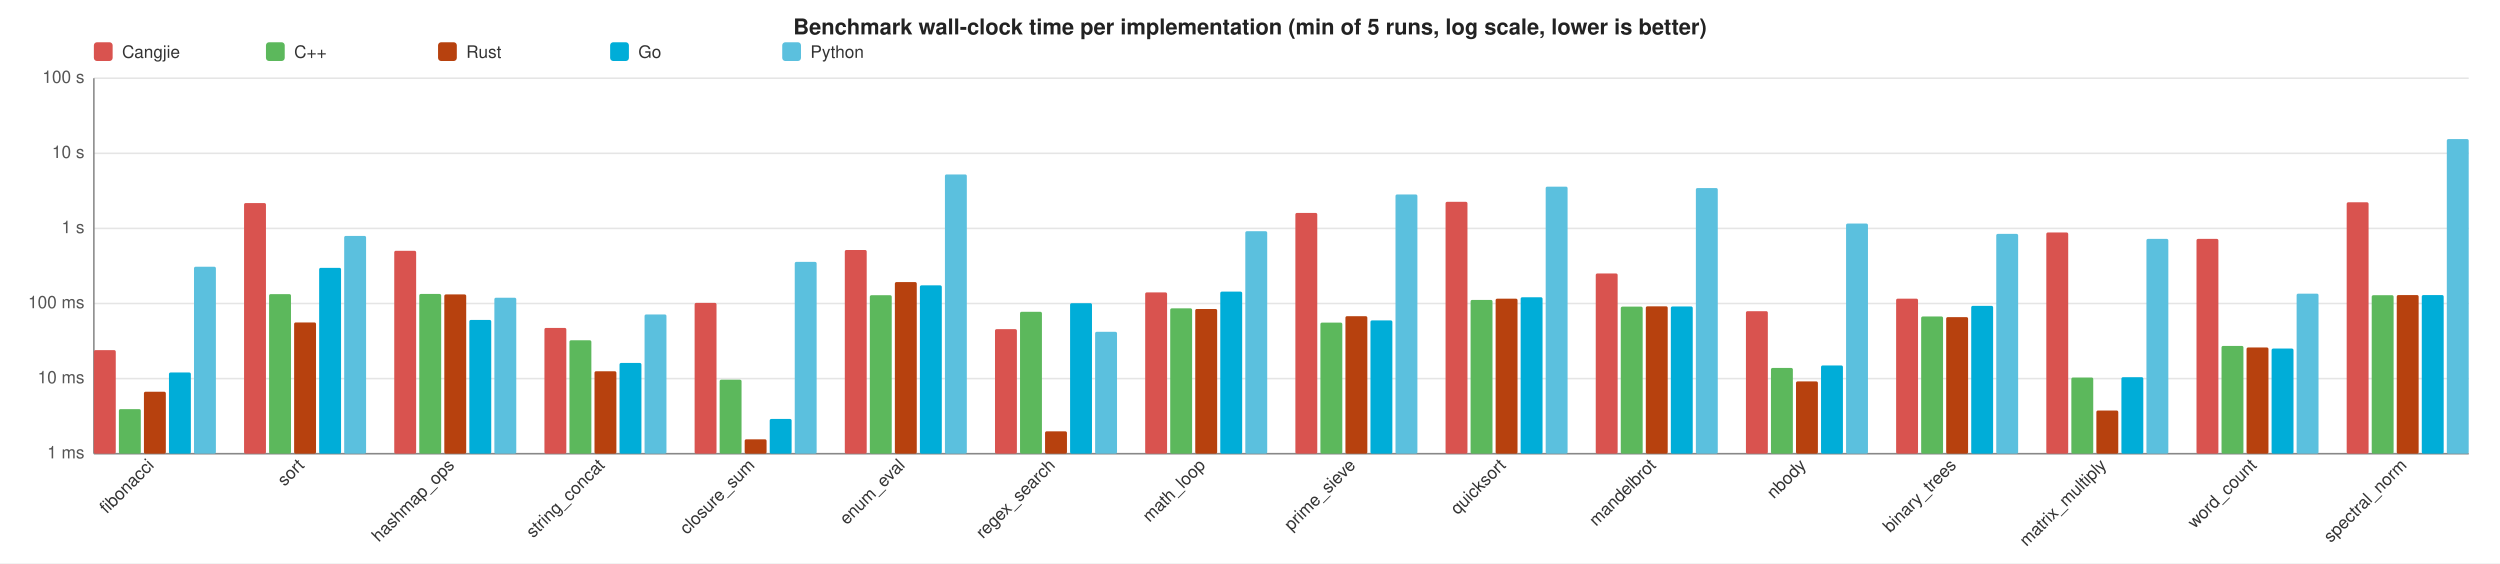
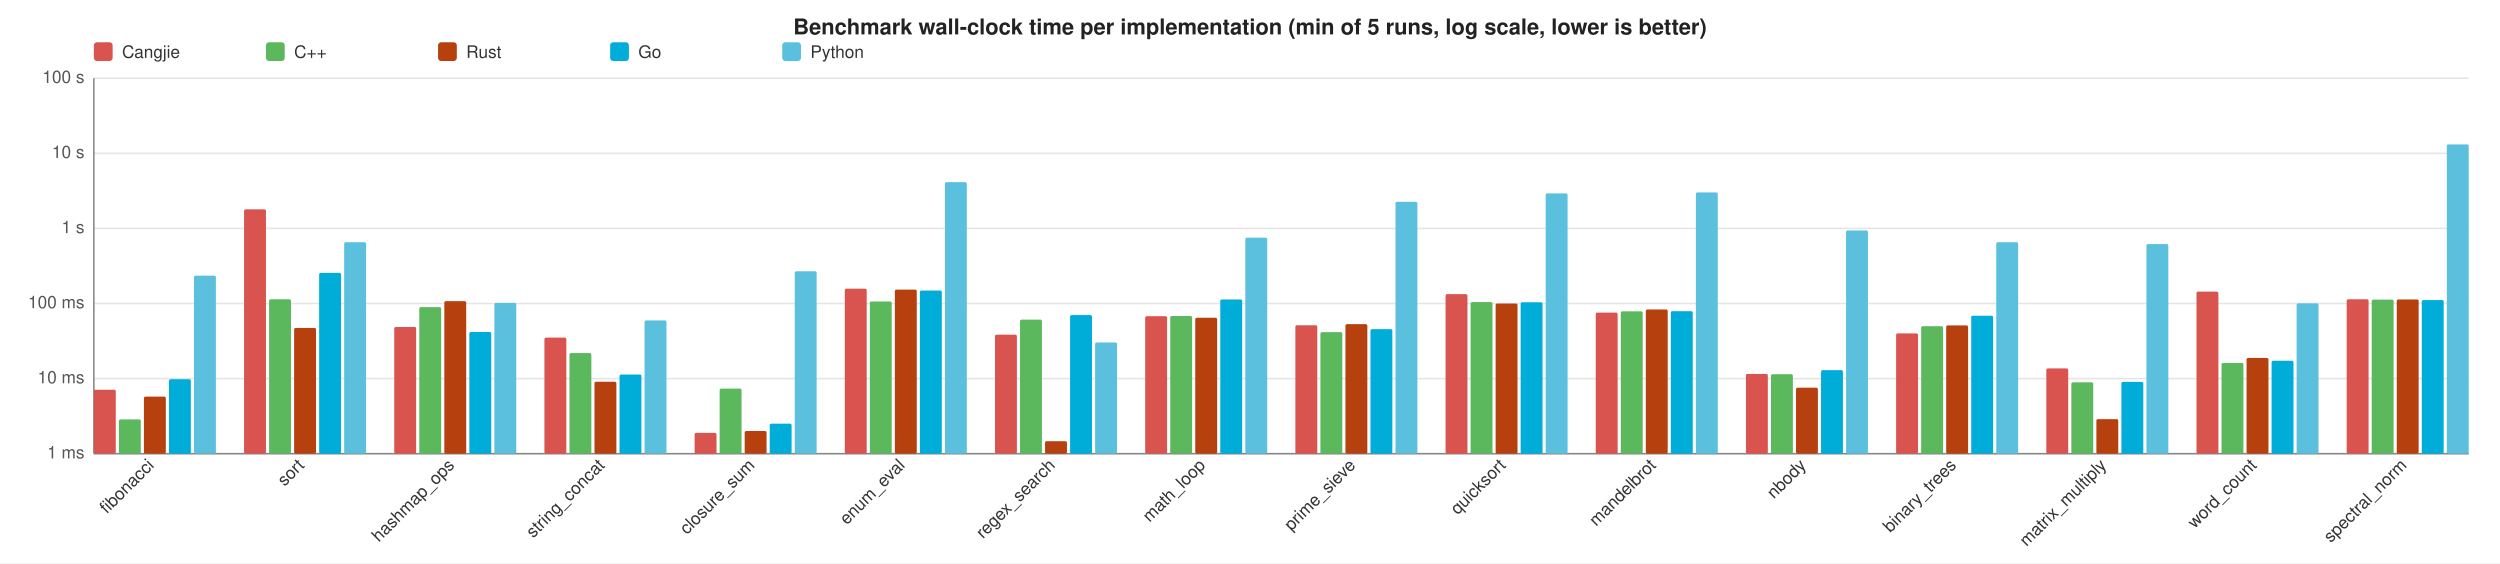
<svg xmlns="http://www.w3.org/2000/svg" viewBox="0 0 1598 360" width="1598" height="360" role="img" aria-label="Benchmark timings (log scale)" font-family="-apple-system,Segoe UI,Helvetica,Arial,sans-serif" font-size="11">
  <rect x="0" y="0" width="1598" height="360" fill="#ffffff" />
  <text x="799.0" y="22" text-anchor="middle" font-size="14" font-weight="600" fill="#222">Benchmark wall-clock time per implementation (min of 5 runs, log scale, lower is better)</text>
  <rect x="60" y="27" width="12" height="12" fill="#d9534f" rx="2" />
  <text x="78" y="37" fill="#333">Cangjie</text>
  <rect x="170" y="27" width="12" height="12" fill="#5cb85c" rx="2" />
  <text x="188" y="37" fill="#333">C++</text>
  <rect x="280" y="27" width="12" height="12" fill="#b7410e" rx="2" />
  <text x="298" y="37" fill="#333">Rust</text>
  <rect x="390" y="27" width="12" height="12" fill="#00add8" rx="2" />
  <text x="408" y="37" fill="#333">Go</text>
  <rect x="500" y="27" width="12" height="12" fill="#5bc0de" rx="2" />
  <text x="518" y="37" fill="#333">Python</text>
  <line x1="60" y1="290.0" x2="1578" y2="290.0" stroke="#e5e5e5" stroke-width="1" />
  <text x="54" y="293.0" text-anchor="end" fill="#555">1 ms</text>
  <line x1="60" y1="242.0" x2="1578" y2="242.0" stroke="#e5e5e5" stroke-width="1" />
  <text x="54" y="245.0" text-anchor="end" fill="#555">10 ms</text>
  <line x1="60" y1="194.0" x2="1578" y2="194.0" stroke="#e5e5e5" stroke-width="1" />
  <text x="54" y="197.0" text-anchor="end" fill="#555">100 ms</text>
  <line x1="60" y1="146.0" x2="1578" y2="146.0" stroke="#e5e5e5" stroke-width="1" />
  <text x="54" y="149.0" text-anchor="end" fill="#555">1 s</text>
  <line x1="60" y1="98.0" x2="1578" y2="98.0" stroke="#e5e5e5" stroke-width="1" />
  <text x="54" y="101.0" text-anchor="end" fill="#555">10 s</text>
  <line x1="60" y1="50.0" x2="1578" y2="50.0" stroke="#e5e5e5" stroke-width="1" />
  <text x="54" y="53.0" text-anchor="end" fill="#555">100 s</text>
  <line x1="60" y1="50" x2="60" y2="290" stroke="#888" stroke-width="1" />
  <line x1="60" y1="290" x2="1578" y2="290" stroke="#888" stroke-width="1" />
-   <rect x="60.0" y="223.8" width="14" height="66.2" fill="#d9534f" rx="1" />
-   <rect x="76.0" y="261.5" width="14" height="28.5" fill="#5cb85c" rx="1" />
-   <rect x="92.0" y="250.4" width="14" height="39.6" fill="#b7410e" rx="1" />
-   <rect x="108.0" y="238.1" width="14" height="51.9" fill="#00add8" rx="1" />
-   <rect x="124.0" y="170.5" width="14" height="119.5" fill="#5bc0de" rx="1" />
+   <rect x="60.0" y="249.1" width="14" height="40.9" fill="#d9534f" rx="1" />
+   <rect x="76.0" y="268.1" width="14" height="21.9" fill="#5cb85c" rx="1" />
+   <rect x="92.0" y="253.5" width="14" height="36.5" fill="#b7410e" rx="1" />
+   <rect x="108.0" y="242.4" width="14" height="47.6" fill="#00add8" rx="1" />
+   <rect x="124.0" y="176.2" width="14" height="113.8" fill="#5bc0de" rx="1" />
  <text x="99.0" y="298.0" text-anchor="end" fill="#333" transform="rotate(-45 99.0,298.0)">fibonacci</text>
-   <rect x="156.0" y="129.8" width="14" height="160.2" fill="#d9534f" rx="1" />
-   <rect x="172.0" y="188.0" width="14" height="102.0" fill="#5cb85c" rx="1" />
-   <rect x="188.0" y="206.1" width="14" height="83.9" fill="#b7410e" rx="1" />
-   <rect x="204.0" y="171.2" width="14" height="118.8" fill="#00add8" rx="1" />
-   <rect x="220.0" y="150.8" width="14" height="139.2" fill="#5bc0de" rx="1" />
+   <rect x="156.0" y="133.8" width="14" height="156.2" fill="#d9534f" rx="1" />
+   <rect x="172.0" y="191.3" width="14" height="98.7" fill="#5cb85c" rx="1" />
+   <rect x="188.0" y="209.6" width="14" height="80.4" fill="#b7410e" rx="1" />
+   <rect x="204.0" y="174.4" width="14" height="115.6" fill="#00add8" rx="1" />
+   <rect x="220.0" y="154.8" width="14" height="135.2" fill="#5bc0de" rx="1" />
  <text x="195.0" y="298.0" text-anchor="end" fill="#333" transform="rotate(-45 195.0,298.0)">sort</text>
-   <rect x="252.0" y="160.3" width="14" height="129.7" fill="#d9534f" rx="1" />
-   <rect x="268.0" y="187.9" width="14" height="102.1" fill="#5cb85c" rx="1" />
-   <rect x="284.0" y="188.2" width="14" height="101.8" fill="#b7410e" rx="1" />
-   <rect x="300.0" y="204.5" width="14" height="85.5" fill="#00add8" rx="1" />
-   <rect x="316.0" y="190.3" width="14" height="99.7" fill="#5bc0de" rx="1" />
+   <rect x="252.0" y="209.0" width="14" height="81.0" fill="#d9534f" rx="1" />
+   <rect x="268.0" y="196.3" width="14" height="93.7" fill="#5cb85c" rx="1" />
+   <rect x="284.0" y="192.5" width="14" height="97.5" fill="#b7410e" rx="1" />
+   <rect x="300.0" y="212.2" width="14" height="77.8" fill="#00add8" rx="1" />
+   <rect x="316.0" y="193.6" width="14" height="96.4" fill="#5bc0de" rx="1" />
  <text x="291.0" y="298.0" text-anchor="end" fill="#333" transform="rotate(-45 291.0,298.0)">hashmap_ops</text>
-   <rect x="348.0" y="209.6" width="14" height="80.4" fill="#d9534f" rx="1" />
-   <rect x="364.0" y="217.5" width="14" height="72.5" fill="#5cb85c" rx="1" />
-   <rect x="380.0" y="237.3" width="14" height="52.7" fill="#b7410e" rx="1" />
-   <rect x="396.0" y="232.0" width="14" height="58.0" fill="#00add8" rx="1" />
-   <rect x="412.0" y="201.0" width="14" height="89.0" fill="#5bc0de" rx="1" />
+   <rect x="348.0" y="215.8" width="14" height="74.2" fill="#d9534f" rx="1" />
+   <rect x="364.0" y="225.7" width="14" height="64.3" fill="#5cb85c" rx="1" />
+   <rect x="380.0" y="244.0" width="14" height="46.0" fill="#b7410e" rx="1" />
+   <rect x="396.0" y="239.4" width="14" height="50.6" fill="#00add8" rx="1" />
+   <rect x="412.0" y="204.8" width="14" height="85.2" fill="#5bc0de" rx="1" />
  <text x="387.0" y="298.0" text-anchor="end" fill="#333" transform="rotate(-45 387.0,298.0)">string_concat</text>
-   <rect x="444.0" y="193.6" width="14" height="96.4" fill="#d9534f" rx="1" />
-   <rect x="460.0" y="242.7" width="14" height="47.3" fill="#5cb85c" rx="1" />
-   <rect x="476.0" y="280.8" width="14" height="9.2" fill="#b7410e" rx="1" />
-   <rect x="492.0" y="267.8" width="14" height="22.2" fill="#00add8" rx="1" />
-   <rect x="508.0" y="167.4" width="14" height="122.6" fill="#5bc0de" rx="1" />
+   <rect x="444.0" y="276.7" width="14" height="13.3" fill="#d9534f" rx="1" />
+   <rect x="460.0" y="248.4" width="14" height="41.6" fill="#5cb85c" rx="1" />
+   <rect x="476.0" y="275.5" width="14" height="14.5" fill="#b7410e" rx="1" />
+   <rect x="492.0" y="270.8" width="14" height="19.2" fill="#00add8" rx="1" />
+   <rect x="508.0" y="173.4" width="14" height="116.6" fill="#5bc0de" rx="1" />
  <text x="483.0" y="298.0" text-anchor="end" fill="#333" transform="rotate(-45 483.0,298.0)">closure_sum</text>
-   <rect x="540.0" y="159.8" width="14" height="130.2" fill="#d9534f" rx="1" />
-   <rect x="556.0" y="188.7" width="14" height="101.3" fill="#5cb85c" rx="1" />
-   <rect x="572.0" y="180.3" width="14" height="109.7" fill="#b7410e" rx="1" />
-   <rect x="588.0" y="182.4" width="14" height="107.6" fill="#00add8" rx="1" />
-   <rect x="604.0" y="111.5" width="14" height="178.5" fill="#5bc0de" rx="1" />
+   <rect x="540.0" y="184.5" width="14" height="105.5" fill="#d9534f" rx="1" />
+   <rect x="556.0" y="192.7" width="14" height="97.3" fill="#5cb85c" rx="1" />
+   <rect x="572.0" y="185.1" width="14" height="104.9" fill="#b7410e" rx="1" />
+   <rect x="588.0" y="185.7" width="14" height="104.3" fill="#00add8" rx="1" />
+   <rect x="604.0" y="116.4" width="14" height="173.6" fill="#5bc0de" rx="1" />
  <text x="579.0" y="298.0" text-anchor="end" fill="#333" transform="rotate(-45 579.0,298.0)">enum_eval</text>
-   <rect x="636.0" y="210.4" width="14" height="79.6" fill="#d9534f" rx="1" />
-   <rect x="652.0" y="199.3" width="14" height="90.7" fill="#5cb85c" rx="1" />
-   <rect x="668.0" y="275.7" width="14" height="14.3" fill="#b7410e" rx="1" />
-   <rect x="684.0" y="193.8" width="14" height="96.2" fill="#00add8" rx="1" />
-   <rect x="700.0" y="212.1" width="14" height="77.9" fill="#5bc0de" rx="1" />
+   <rect x="636.0" y="213.9" width="14" height="76.1" fill="#d9534f" rx="1" />
+   <rect x="652.0" y="204.3" width="14" height="85.7" fill="#5cb85c" rx="1" />
+   <rect x="668.0" y="282.0" width="14" height="8.0" fill="#b7410e" rx="1" />
+   <rect x="684.0" y="201.4" width="14" height="88.6" fill="#00add8" rx="1" />
+   <rect x="700.0" y="218.9" width="14" height="71.1" fill="#5bc0de" rx="1" />
  <text x="675.0" y="298.0" text-anchor="end" fill="#333" transform="rotate(-45 675.0,298.0)">regex_search</text>
-   <rect x="732.0" y="186.9" width="14" height="103.1" fill="#d9534f" rx="1" />
-   <rect x="748.0" y="197.1" width="14" height="92.9" fill="#5cb85c" rx="1" />
-   <rect x="764.0" y="197.5" width="14" height="92.5" fill="#b7410e" rx="1" />
-   <rect x="780.0" y="186.4" width="14" height="103.6" fill="#00add8" rx="1" />
-   <rect x="796.0" y="147.8" width="14" height="142.2" fill="#5bc0de" rx="1" />
+   <rect x="732.0" y="202.1" width="14" height="87.9" fill="#d9534f" rx="1" />
+   <rect x="748.0" y="202.0" width="14" height="88.0" fill="#5cb85c" rx="1" />
+   <rect x="764.0" y="203.1" width="14" height="86.9" fill="#b7410e" rx="1" />
+   <rect x="780.0" y="191.4" width="14" height="98.6" fill="#00add8" rx="1" />
+   <rect x="796.0" y="151.9" width="14" height="138.1" fill="#5bc0de" rx="1" />
  <text x="771.0" y="298.0" text-anchor="end" fill="#333" transform="rotate(-45 771.0,298.0)">math_loop</text>
-   <rect x="828.0" y="136.1" width="14" height="153.9" fill="#d9534f" rx="1" />
-   <rect x="844.0" y="206.2" width="14" height="83.8" fill="#5cb85c" rx="1" />
-   <rect x="860.0" y="202.1" width="14" height="87.9" fill="#b7410e" rx="1" />
-   <rect x="876.0" y="204.8" width="14" height="85.2" fill="#00add8" rx="1" />
-   <rect x="892.0" y="124.3" width="14" height="165.7" fill="#5bc0de" rx="1" />
+   <rect x="828.0" y="207.9" width="14" height="82.1" fill="#d9534f" rx="1" />
+   <rect x="844.0" y="212.3" width="14" height="77.7" fill="#5cb85c" rx="1" />
+   <rect x="860.0" y="207.2" width="14" height="82.8" fill="#b7410e" rx="1" />
+   <rect x="876.0" y="210.4" width="14" height="79.6" fill="#00add8" rx="1" />
+   <rect x="892.0" y="129.0" width="14" height="161.0" fill="#5bc0de" rx="1" />
  <text x="867.0" y="298.0" text-anchor="end" fill="#333" transform="rotate(-45 867.0,298.0)">prime_sieve</text>
-   <rect x="924.0" y="129.0" width="14" height="161.0" fill="#d9534f" rx="1" />
-   <rect x="940.0" y="191.7" width="14" height="98.3" fill="#5cb85c" rx="1" />
-   <rect x="956.0" y="190.9" width="14" height="99.1" fill="#b7410e" rx="1" />
-   <rect x="972.0" y="190.0" width="14" height="100.0" fill="#00add8" rx="1" />
-   <rect x="988.0" y="119.3" width="14" height="170.7" fill="#5bc0de" rx="1" />
+   <rect x="924.0" y="188.0" width="14" height="102.0" fill="#d9534f" rx="1" />
+   <rect x="940.0" y="193.1" width="14" height="96.9" fill="#5cb85c" rx="1" />
+   <rect x="956.0" y="194.0" width="14" height="96.0" fill="#b7410e" rx="1" />
+   <rect x="972.0" y="193.2" width="14" height="96.8" fill="#00add8" rx="1" />
+   <rect x="988.0" y="123.6" width="14" height="166.4" fill="#5bc0de" rx="1" />
  <text x="963.0" y="298.0" text-anchor="end" fill="#333" transform="rotate(-45 963.0,298.0)">quicksort</text>
-   <rect x="1020.0" y="174.8" width="14" height="115.2" fill="#d9534f" rx="1" />
-   <rect x="1036.0" y="196.0" width="14" height="94.0" fill="#5cb85c" rx="1" />
-   <rect x="1052.0" y="195.8" width="14" height="94.2" fill="#b7410e" rx="1" />
-   <rect x="1068.0" y="195.9" width="14" height="94.1" fill="#00add8" rx="1" />
-   <rect x="1084.0" y="120.2" width="14" height="169.8" fill="#5bc0de" rx="1" />
+   <rect x="1020.0" y="199.8" width="14" height="90.2" fill="#d9534f" rx="1" />
+   <rect x="1036.0" y="199.0" width="14" height="91.0" fill="#5cb85c" rx="1" />
+   <rect x="1052.0" y="197.8" width="14" height="92.2" fill="#b7410e" rx="1" />
+   <rect x="1068.0" y="198.9" width="14" height="91.1" fill="#00add8" rx="1" />
+   <rect x="1084.0" y="123.0" width="14" height="167.0" fill="#5bc0de" rx="1" />
  <text x="1059.0" y="298.0" text-anchor="end" fill="#333" transform="rotate(-45 1059.0,298.0)">mandelbrot</text>
-   <rect x="1116.0" y="198.9" width="14" height="91.1" fill="#d9534f" rx="1" />
-   <rect x="1132.0" y="235.2" width="14" height="54.8" fill="#5cb85c" rx="1" />
-   <rect x="1148.0" y="243.8" width="14" height="46.2" fill="#b7410e" rx="1" />
-   <rect x="1164.0" y="233.6" width="14" height="56.4" fill="#00add8" rx="1" />
-   <rect x="1180.0" y="142.9" width="14" height="147.1" fill="#5bc0de" rx="1" />
+   <rect x="1116.0" y="239.0" width="14" height="51.0" fill="#d9534f" rx="1" />
+   <rect x="1132.0" y="239.2" width="14" height="50.8" fill="#5cb85c" rx="1" />
+   <rect x="1148.0" y="247.8" width="14" height="42.2" fill="#b7410e" rx="1" />
+   <rect x="1164.0" y="236.6" width="14" height="53.4" fill="#00add8" rx="1" />
+   <rect x="1180.0" y="147.3" width="14" height="142.7" fill="#5bc0de" rx="1" />
  <text x="1155.0" y="298.0" text-anchor="end" fill="#333" transform="rotate(-45 1155.0,298.0)">nbody</text>
-   <rect x="1212.0" y="190.9" width="14" height="99.1" fill="#d9534f" rx="1" />
-   <rect x="1228.0" y="202.3" width="14" height="87.7" fill="#5cb85c" rx="1" />
-   <rect x="1244.0" y="202.7" width="14" height="87.3" fill="#b7410e" rx="1" />
-   <rect x="1260.0" y="195.5" width="14" height="94.5" fill="#00add8" rx="1" />
-   <rect x="1276.0" y="149.5" width="14" height="140.5" fill="#5bc0de" rx="1" />
+   <rect x="1212.0" y="213.1" width="14" height="76.9" fill="#d9534f" rx="1" />
+   <rect x="1228.0" y="208.5" width="14" height="81.5" fill="#5cb85c" rx="1" />
+   <rect x="1244.0" y="208.0" width="14" height="82.0" fill="#b7410e" rx="1" />
+   <rect x="1260.0" y="201.8" width="14" height="88.2" fill="#00add8" rx="1" />
+   <rect x="1276.0" y="154.8" width="14" height="135.2" fill="#5bc0de" rx="1" />
  <text x="1251.0" y="298.0" text-anchor="end" fill="#333" transform="rotate(-45 1251.0,298.0)">binary_trees</text>
-   <rect x="1308.0" y="148.6" width="14" height="141.4" fill="#d9534f" rx="1" />
-   <rect x="1324.0" y="241.3" width="14" height="48.7" fill="#5cb85c" rx="1" />
-   <rect x="1340.0" y="262.4" width="14" height="27.6" fill="#b7410e" rx="1" />
-   <rect x="1356.0" y="241.1" width="14" height="48.9" fill="#00add8" rx="1" />
-   <rect x="1372.0" y="152.7" width="14" height="137.3" fill="#5bc0de" rx="1" />
+   <rect x="1308.0" y="235.5" width="14" height="54.5" fill="#d9534f" rx="1" />
+   <rect x="1324.0" y="244.4" width="14" height="45.6" fill="#5cb85c" rx="1" />
+   <rect x="1340.0" y="267.9" width="14" height="22.1" fill="#b7410e" rx="1" />
+   <rect x="1356.0" y="244.1" width="14" height="45.9" fill="#00add8" rx="1" />
+   <rect x="1372.0" y="156.0" width="14" height="134.0" fill="#5bc0de" rx="1" />
  <text x="1347.0" y="298.0" text-anchor="end" fill="#333" transform="rotate(-45 1347.0,298.0)">matrix_multiply</text>
-   <rect x="1404.0" y="152.7" width="14" height="137.3" fill="#d9534f" rx="1" />
-   <rect x="1420.0" y="221.1" width="14" height="68.9" fill="#5cb85c" rx="1" />
-   <rect x="1436.0" y="222.1" width="14" height="67.9" fill="#b7410e" rx="1" />
-   <rect x="1452.0" y="222.8" width="14" height="67.2" fill="#00add8" rx="1" />
-   <rect x="1468.0" y="187.7" width="14" height="102.3" fill="#5bc0de" rx="1" />
+   <rect x="1404.0" y="186.4" width="14" height="103.6" fill="#d9534f" rx="1" />
+   <rect x="1420.0" y="232.0" width="14" height="58.0" fill="#5cb85c" rx="1" />
+   <rect x="1436.0" y="228.8" width="14" height="61.2" fill="#b7410e" rx="1" />
+   <rect x="1452.0" y="230.6" width="14" height="59.4" fill="#00add8" rx="1" />
+   <rect x="1468.0" y="193.9" width="14" height="96.1" fill="#5bc0de" rx="1" />
  <text x="1443.0" y="298.0" text-anchor="end" fill="#333" transform="rotate(-45 1443.0,298.0)">word_count</text>
-   <rect x="1500.0" y="129.3" width="14" height="160.7" fill="#d9534f" rx="1" />
-   <rect x="1516.0" y="188.7" width="14" height="101.3" fill="#5cb85c" rx="1" />
-   <rect x="1532.0" y="188.6" width="14" height="101.4" fill="#b7410e" rx="1" />
-   <rect x="1548.0" y="188.6" width="14" height="101.4" fill="#00add8" rx="1" />
-   <rect x="1564.0" y="88.9" width="14" height="201.1" fill="#5bc0de" rx="1" />
+   <rect x="1500.0" y="191.3" width="14" height="98.7" fill="#d9534f" rx="1" />
+   <rect x="1516.0" y="191.5" width="14" height="98.5" fill="#5cb85c" rx="1" />
+   <rect x="1532.0" y="191.4" width="14" height="98.6" fill="#b7410e" rx="1" />
+   <rect x="1548.0" y="191.8" width="14" height="98.2" fill="#00add8" rx="1" />
+   <rect x="1564.0" y="92.3" width="14" height="197.7" fill="#5bc0de" rx="1" />
  <text x="1539.0" y="298.0" text-anchor="end" fill="#333" transform="rotate(-45 1539.0,298.0)">spectral_norm</text>
</svg>
